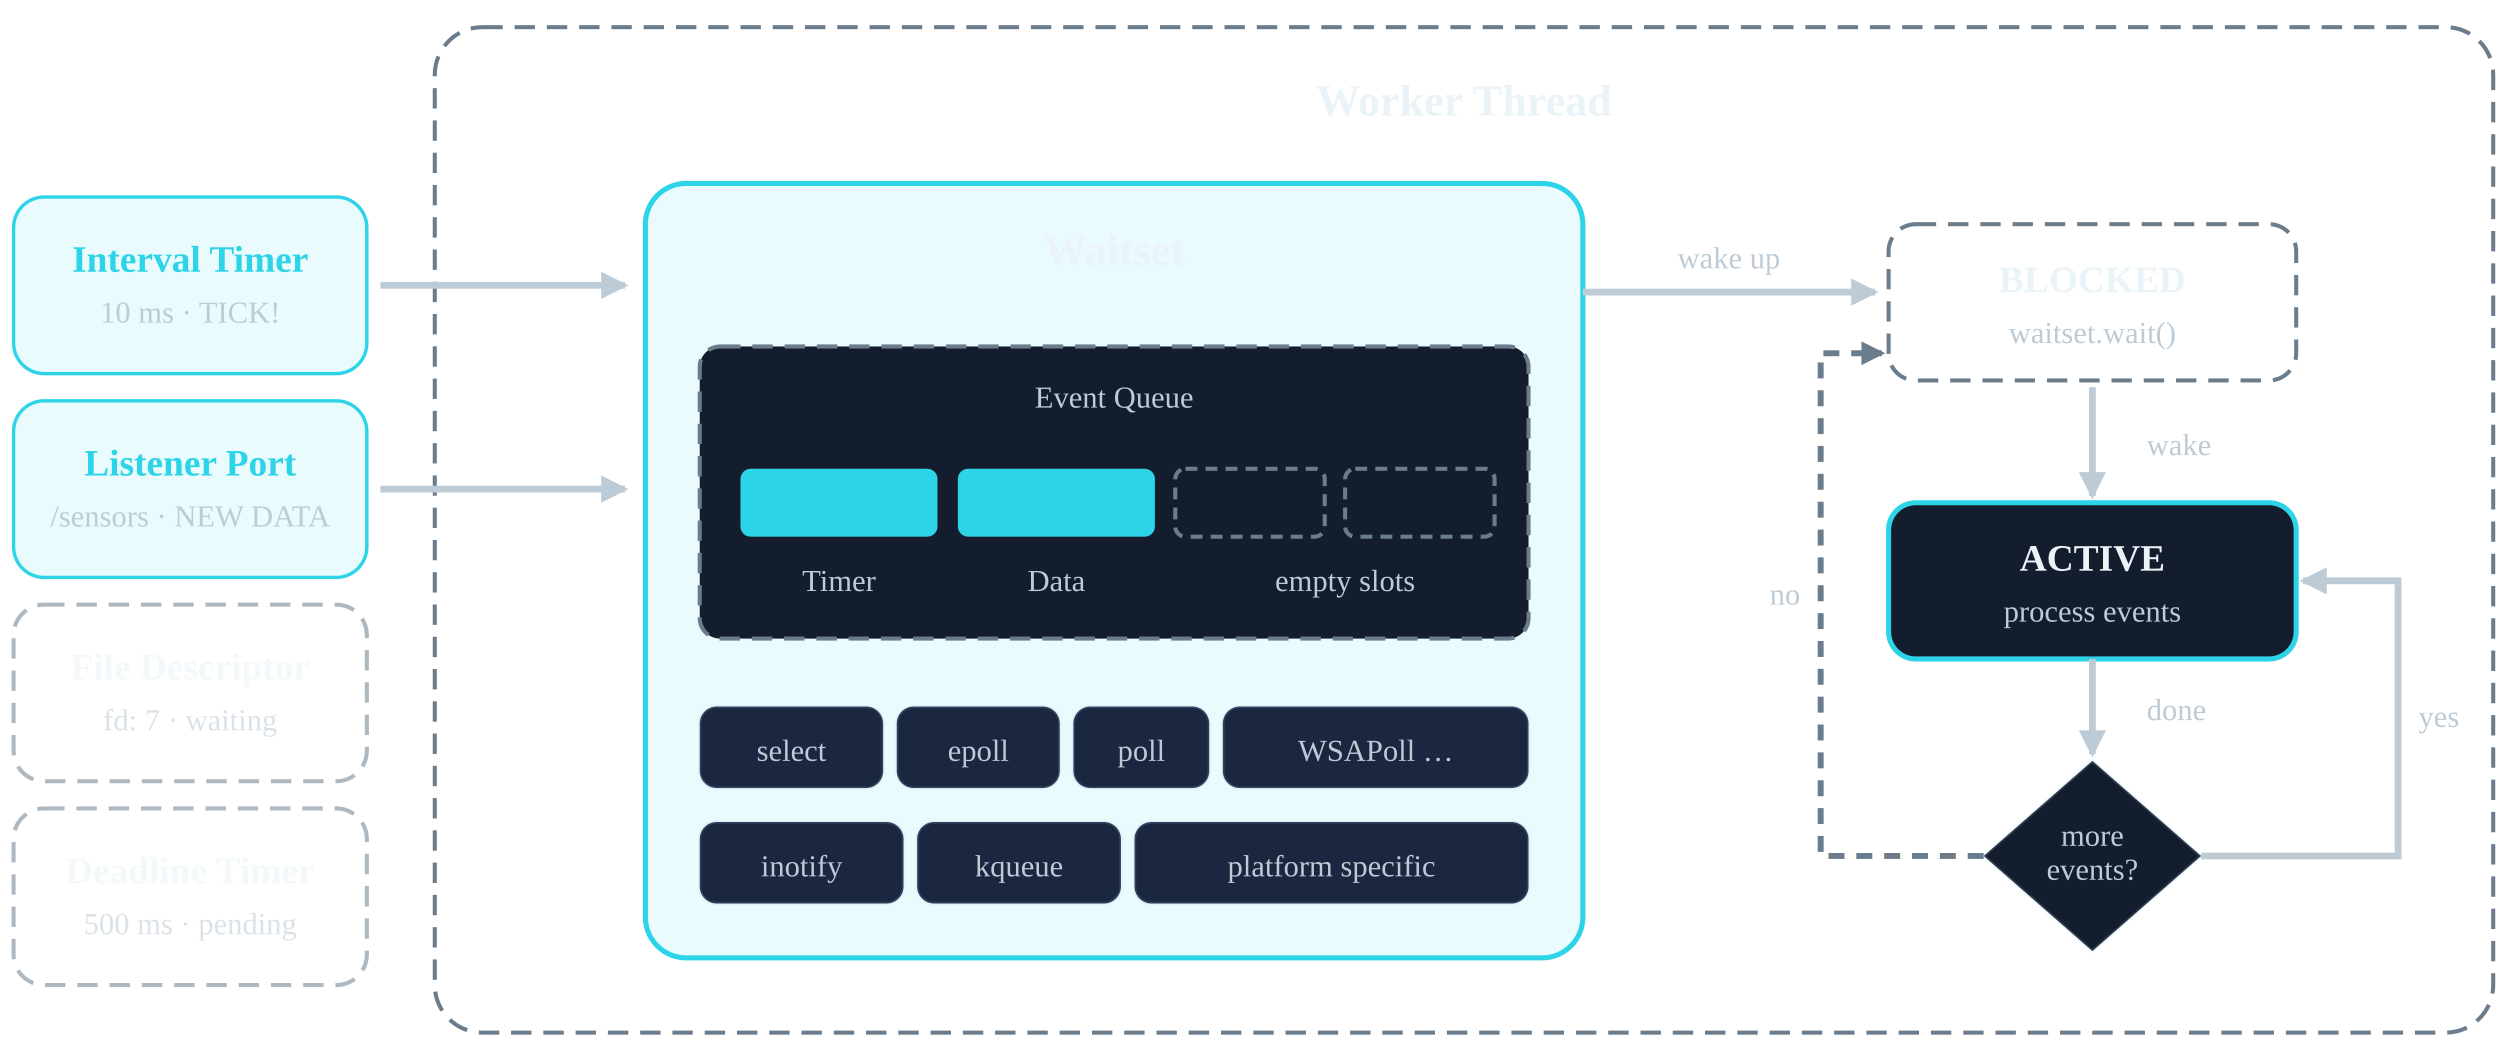
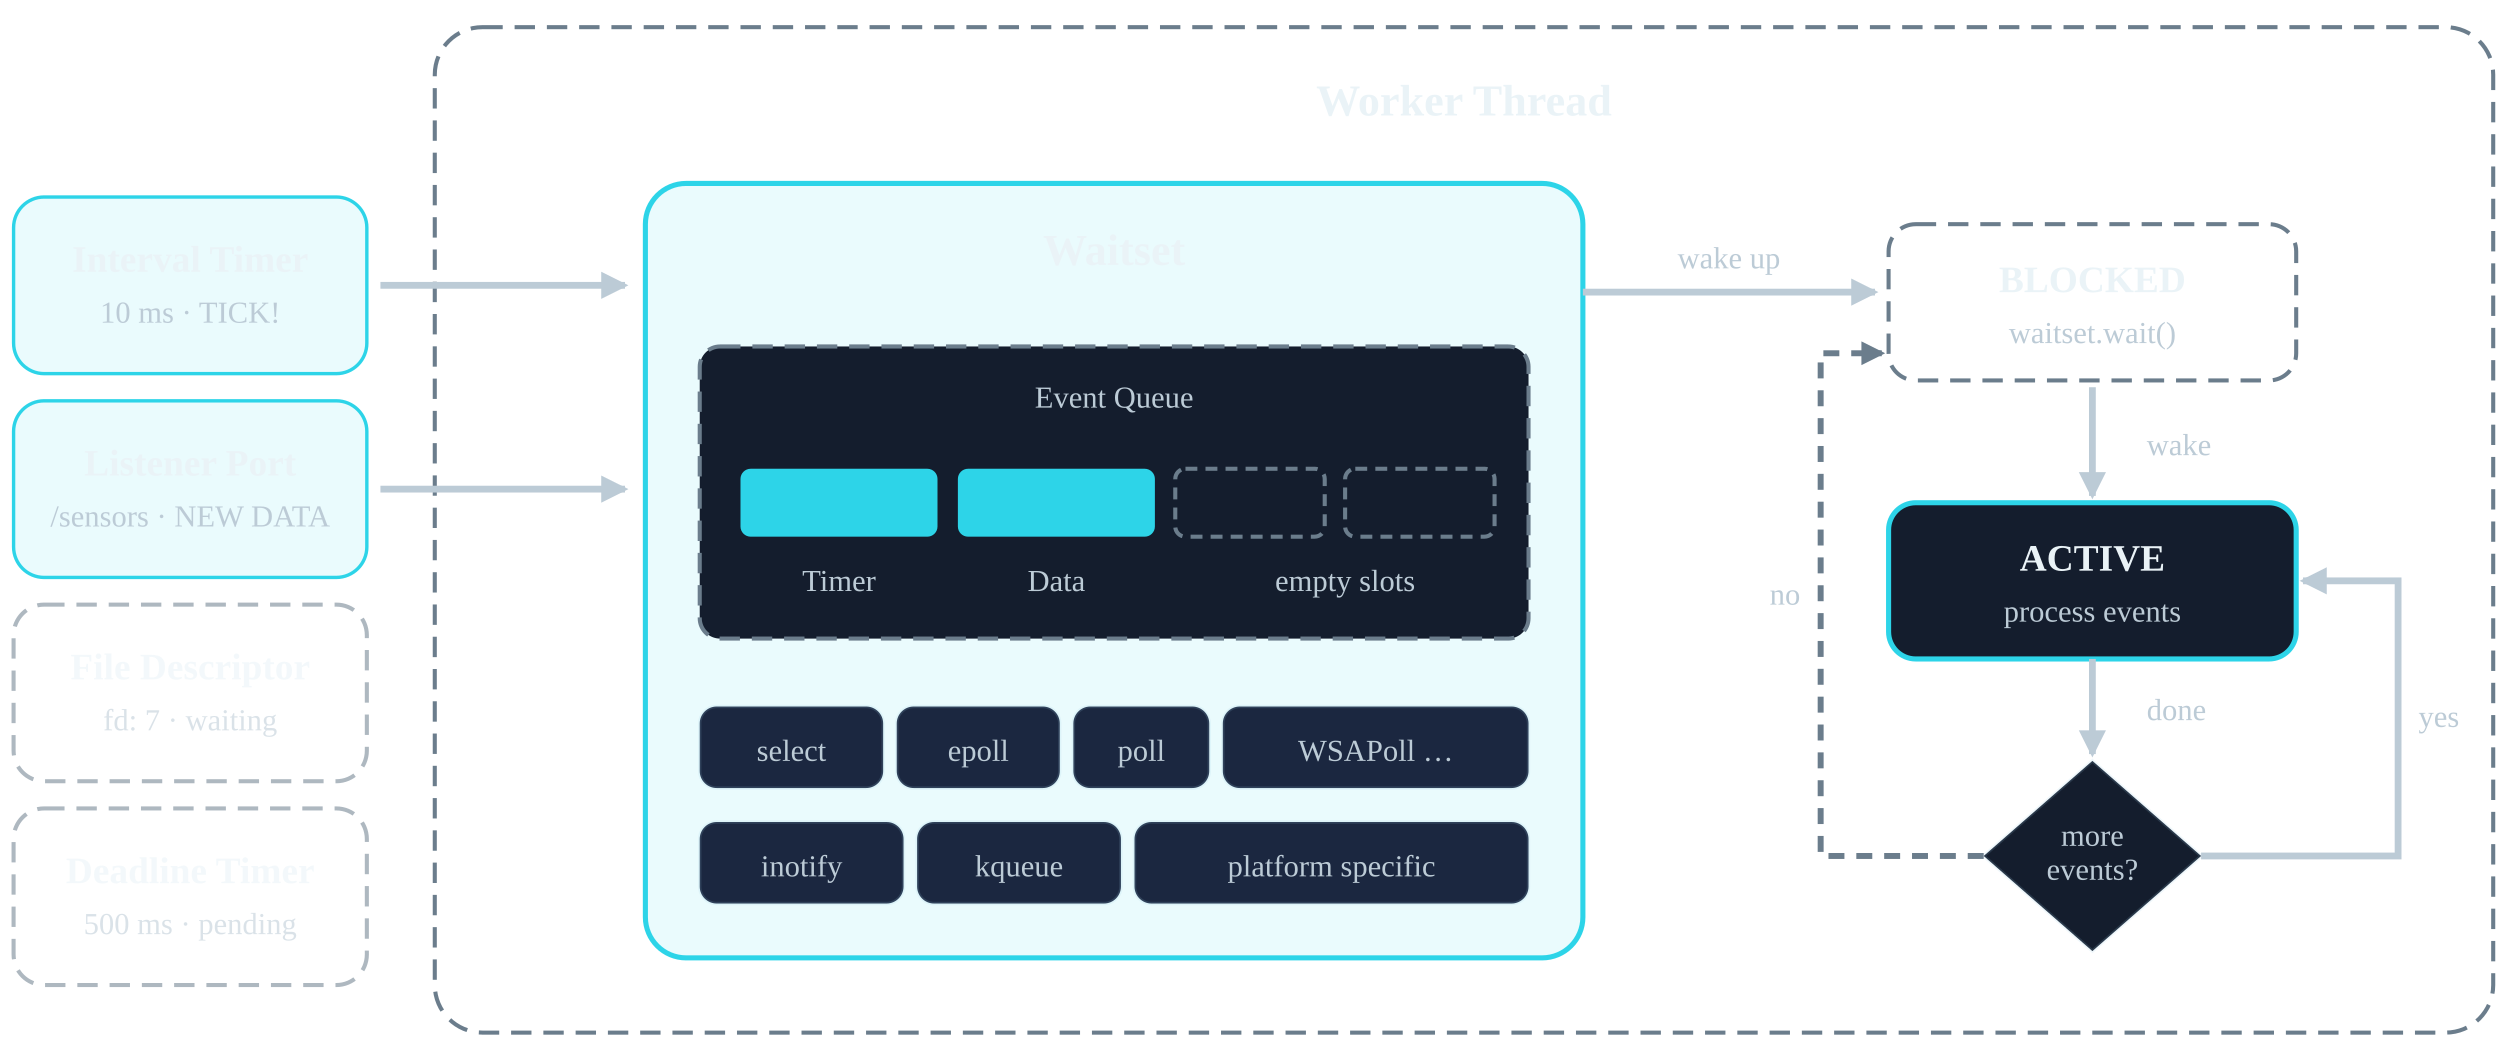
<svg xmlns="http://www.w3.org/2000/svg" viewBox="0 42 736 312" role="img" aria-label="Event multiplexing via waitset">
  <style>
    .ex-src     { fill: var(--ix-surface, #141d2d); stroke: var(--ix-line, rgba(150,200,230,0.16)); stroke-width: 1; }
    .ex-port    { fill: rgba(45,212,232,0.10); stroke: var(--ix-ice, #2dd4e8); stroke-width: 1; }
    .ex-d       { fill: none; stroke: var(--ix-muted-2, #6b7d8c); stroke-width: 1.2; stroke-dasharray: 6 3.5; }
    .ex-thread  { fill: none; stroke: var(--ix-muted-2, #6b7d8c); stroke-width: 1.2; stroke-dasharray: 6 3.5; }
    .ex-waitset { fill: rgba(45,212,232,0.10); stroke: var(--ix-ice, #2dd4e8); stroke-width: 1.5; }
    .ex-seg     { fill: var(--ix-surface, #141d2d); stroke: var(--ix-muted-2, #6b7d8c); stroke-width: 1.2; stroke-dasharray: 6 3.5; }
    .ex-chip    { fill: var(--ix-surface-2, #1b2740); stroke: var(--ix-line, rgba(150,200,230,0.16)); stroke-width: 1; }
    .ex-evt     { fill: var(--ix-ice, #2dd4e8); }
    .ex-evt2    { fill: var(--ix-blue, #5b8def); }
    .ex-empty   { fill: none; stroke: var(--ix-muted-2, #6b7d8c); stroke-width: 1.2; stroke-dasharray: 3.5 2.4; }
    .ex-active  { fill: var(--ix-surface, #141d2d); stroke: var(--ix-ice, #2dd4e8); stroke-width: 1.5; }
    .ex-diamond { fill: var(--ix-surface, #141d2d); stroke: var(--ix-line, rgba(150,200,230,0.16)); stroke-width: 1; }
    .ex-t       { font-family: var(--font-stack, sans-serif); font-weight: 600; font-size: 13px; fill: var(--ix-text, #eaf3f7); }
    .ex-bt      { font-family: var(--font-stack, sans-serif); font-weight: 600; font-size: 11px; fill: var(--ix-text, #eaf3f7); }
-     .ex-bt-i    { font-family: var(--font-stack--monospace, monospace); font-weight: 600; font-size: 11px; fill: var(--ix-ice, #2dd4e8); }
+     .ex-bt-i    { font-family: var(--font-stack, sans-serif); font-weight: 600; font-size: 11px; fill: var(--ix-text, #eaf3f7); }
    .ex-sub     { font-family: var(--font-stack, sans-serif); font-size: 9px; fill: var(--ix-muted, #bccbd6); }
    .ex-lbl     { font-family: var(--font-stack, sans-serif); font-size: 9px; fill: var(--ix-muted, #bccbd6); }
-     .ex-chip-t  { font-family: var(--font-stack--monospace, monospace); font-size: 9px; fill: var(--ix-muted, #bccbd6); }
+     .ex-chip-t  { font-family: var(--font-stack, sans-serif); font-size: 9px; fill: var(--ix-muted, #bccbd6); }
    .ex-cell-t  { font-family: var(--font-stack, sans-serif); font-size: 9px; fill: var(--ix-muted, #bccbd6); }
    .ex-flow    { stroke: var(--ix-muted, #bccbd6); stroke-width: 2; fill: none; }
    .ex-flow-d  { stroke: var(--ix-muted-2, #6b7d8c); stroke-width: 1.75; fill: none; stroke-dasharray: 4.7 3.5; }
  </style>
  <defs>
    <marker id="ex-arrow" markerWidth="10" markerHeight="10" refX="8" refY="5" orient="auto" markerUnits="userSpaceOnUse" overflow="visible">
      <path d="M1,1 L9,5 L1,9 Z" fill="var(--ix-muted, #bccbd6)" />
    </marker>
    <marker id="ex-arrow-d" markerWidth="9" markerHeight="9" refX="7" refY="4.5" orient="auto" markerUnits="userSpaceOnUse" overflow="visible">
      <path d="M1,1 L8,4.5 L1,8 Z" fill="var(--ix-muted-2, #6b7d8c)" />
    </marker>
  </defs>
  <rect class="ex-thread" x="128" y="50" width="606" height="296" rx="14" />
  <text class="ex-t" x="431" y="76" text-anchor="middle">Worker Thread</text>
  <rect class="ex-port" x="4" y="100" width="104" height="52" rx="9" />
  <text class="ex-bt-i" x="56" y="122" text-anchor="middle">Interval Timer</text>
  <text class="ex-sub" x="56" y="137" text-anchor="middle">10 ms · TICK!</text>
  <rect class="ex-port" x="4" y="160" width="104" height="52" rx="9" />
  <text class="ex-bt-i" x="56" y="182" text-anchor="middle">Listener Port</text>
  <text class="ex-sub" x="56" y="197" text-anchor="middle">/sensors · NEW DATA</text>
  <g opacity="0.55">
    <rect class="ex-d" x="4" y="220" width="104" height="52" rx="9" />
    <text class="ex-bt" x="56" y="242" text-anchor="middle">File Descriptor</text>
    <text class="ex-sub" x="56" y="257" text-anchor="middle">fd: 7 · waiting</text>
    <rect class="ex-d" x="4" y="280" width="104" height="52" rx="9" />
    <text class="ex-bt" x="56" y="302" text-anchor="middle">Deadline Timer</text>
    <text class="ex-sub" x="56" y="317" text-anchor="middle">500 ms · pending</text>
  </g>
  <line class="ex-flow" x1="112" y1="126" x2="184" y2="126" marker-end="url(#ex-arrow)" />
  <line class="ex-flow" x1="112" y1="186" x2="184" y2="186" marker-end="url(#ex-arrow)" />
  <rect class="ex-waitset" x="190" y="96" width="276" height="228" rx="12" />
  <text class="ex-t" x="328" y="120" text-anchor="middle">Waitset</text>
  <rect class="ex-seg" x="206" y="144" width="244" height="86" rx="6" />
  <text class="ex-lbl" x="328" y="162" text-anchor="middle">Event Queue</text>
  <rect class="ex-evt" x="218" y="180" width="58" height="20" rx="3" />
  <rect class="ex-evt" x="282" y="180" width="58" height="20" rx="3" />
  <rect class="ex-empty" x="346" y="180" width="44" height="20" rx="3" />
  <rect class="ex-empty" x="396" y="180" width="44" height="20" rx="3" />
  <text class="ex-cell-t" x="247" y="216" text-anchor="middle">Timer</text>
  <text class="ex-cell-t" x="311" y="216" text-anchor="middle">Data</text>
  <text class="ex-cell-t" x="396" y="216" text-anchor="middle">empty slots</text>
  <rect class="ex-chip" x="206" y="250" width="54" height="24" rx="5" />
  <text class="ex-chip-t" x="233" y="266" text-anchor="middle">select</text>
  <rect class="ex-chip" x="264" y="250" width="48" height="24" rx="5" />
  <text class="ex-chip-t" x="288" y="266" text-anchor="middle">epoll</text>
  <rect class="ex-chip" x="316" y="250" width="40" height="24" rx="5" />
  <text class="ex-chip-t" x="336" y="266" text-anchor="middle">poll</text>
  <rect class="ex-chip" x="360" y="250" width="90" height="24" rx="5" />
  <text class="ex-chip-t" x="405" y="266" text-anchor="middle">WSAPoll …</text>
  <rect class="ex-chip" x="206" y="284" width="60" height="24" rx="5" />
  <text class="ex-chip-t" x="236" y="300" text-anchor="middle">inotify</text>
  <rect class="ex-chip" x="270" y="284" width="60" height="24" rx="5" />
  <text class="ex-chip-t" x="300" y="300" text-anchor="middle">kqueue</text>
  <rect class="ex-chip" x="334" y="284" width="116" height="24" rx="5" />
  <text class="ex-chip-t" x="392" y="300" text-anchor="middle">platform specific</text>
  <line class="ex-flow" x1="466" y1="128" x2="552" y2="128" marker-end="url(#ex-arrow)" />
  <text class="ex-lbl" x="509" y="121" text-anchor="middle">wake up</text>
  <rect class="ex-d" x="556" y="108" width="120" height="46" rx="8" />
  <text class="ex-bt" x="616" y="128" text-anchor="middle">BLOCKED</text>
  <text class="ex-sub" x="616" y="143" text-anchor="middle">waitset.wait()</text>
  <rect class="ex-active" x="556" y="190" width="120" height="46" rx="8" />
  <text class="ex-bt" x="616" y="210" text-anchor="middle">ACTIVE</text>
  <text class="ex-sub" x="616" y="225" text-anchor="middle">process events</text>
  <polygon class="ex-diamond" points="616,266 648,294 616,322 584,294" />
  <text class="ex-sub" x="616" y="291" text-anchor="middle">more</text>
  <text class="ex-sub" x="616" y="301" text-anchor="middle">events?</text>
  <line class="ex-flow" x1="616" y1="156" x2="616" y2="188" marker-end="url(#ex-arrow)" />
  <text class="ex-lbl" x="632" y="176" text-anchor="start">wake</text>
  <line class="ex-flow" x1="616" y1="236" x2="616" y2="264" marker-end="url(#ex-arrow)" />
  <text class="ex-lbl" x="632" y="254" text-anchor="start">done</text>
  <path class="ex-flow" d="M648,294 H706 V213 H678" marker-end="url(#ex-arrow)" />
  <text class="ex-lbl" x="712" y="256" text-anchor="start">yes</text>
  <path class="ex-flow-d" d="M584,294 H536 V146 H554" marker-end="url(#ex-arrow-d)" />
  <text class="ex-lbl" x="530" y="220" text-anchor="end">no</text>
</svg>
